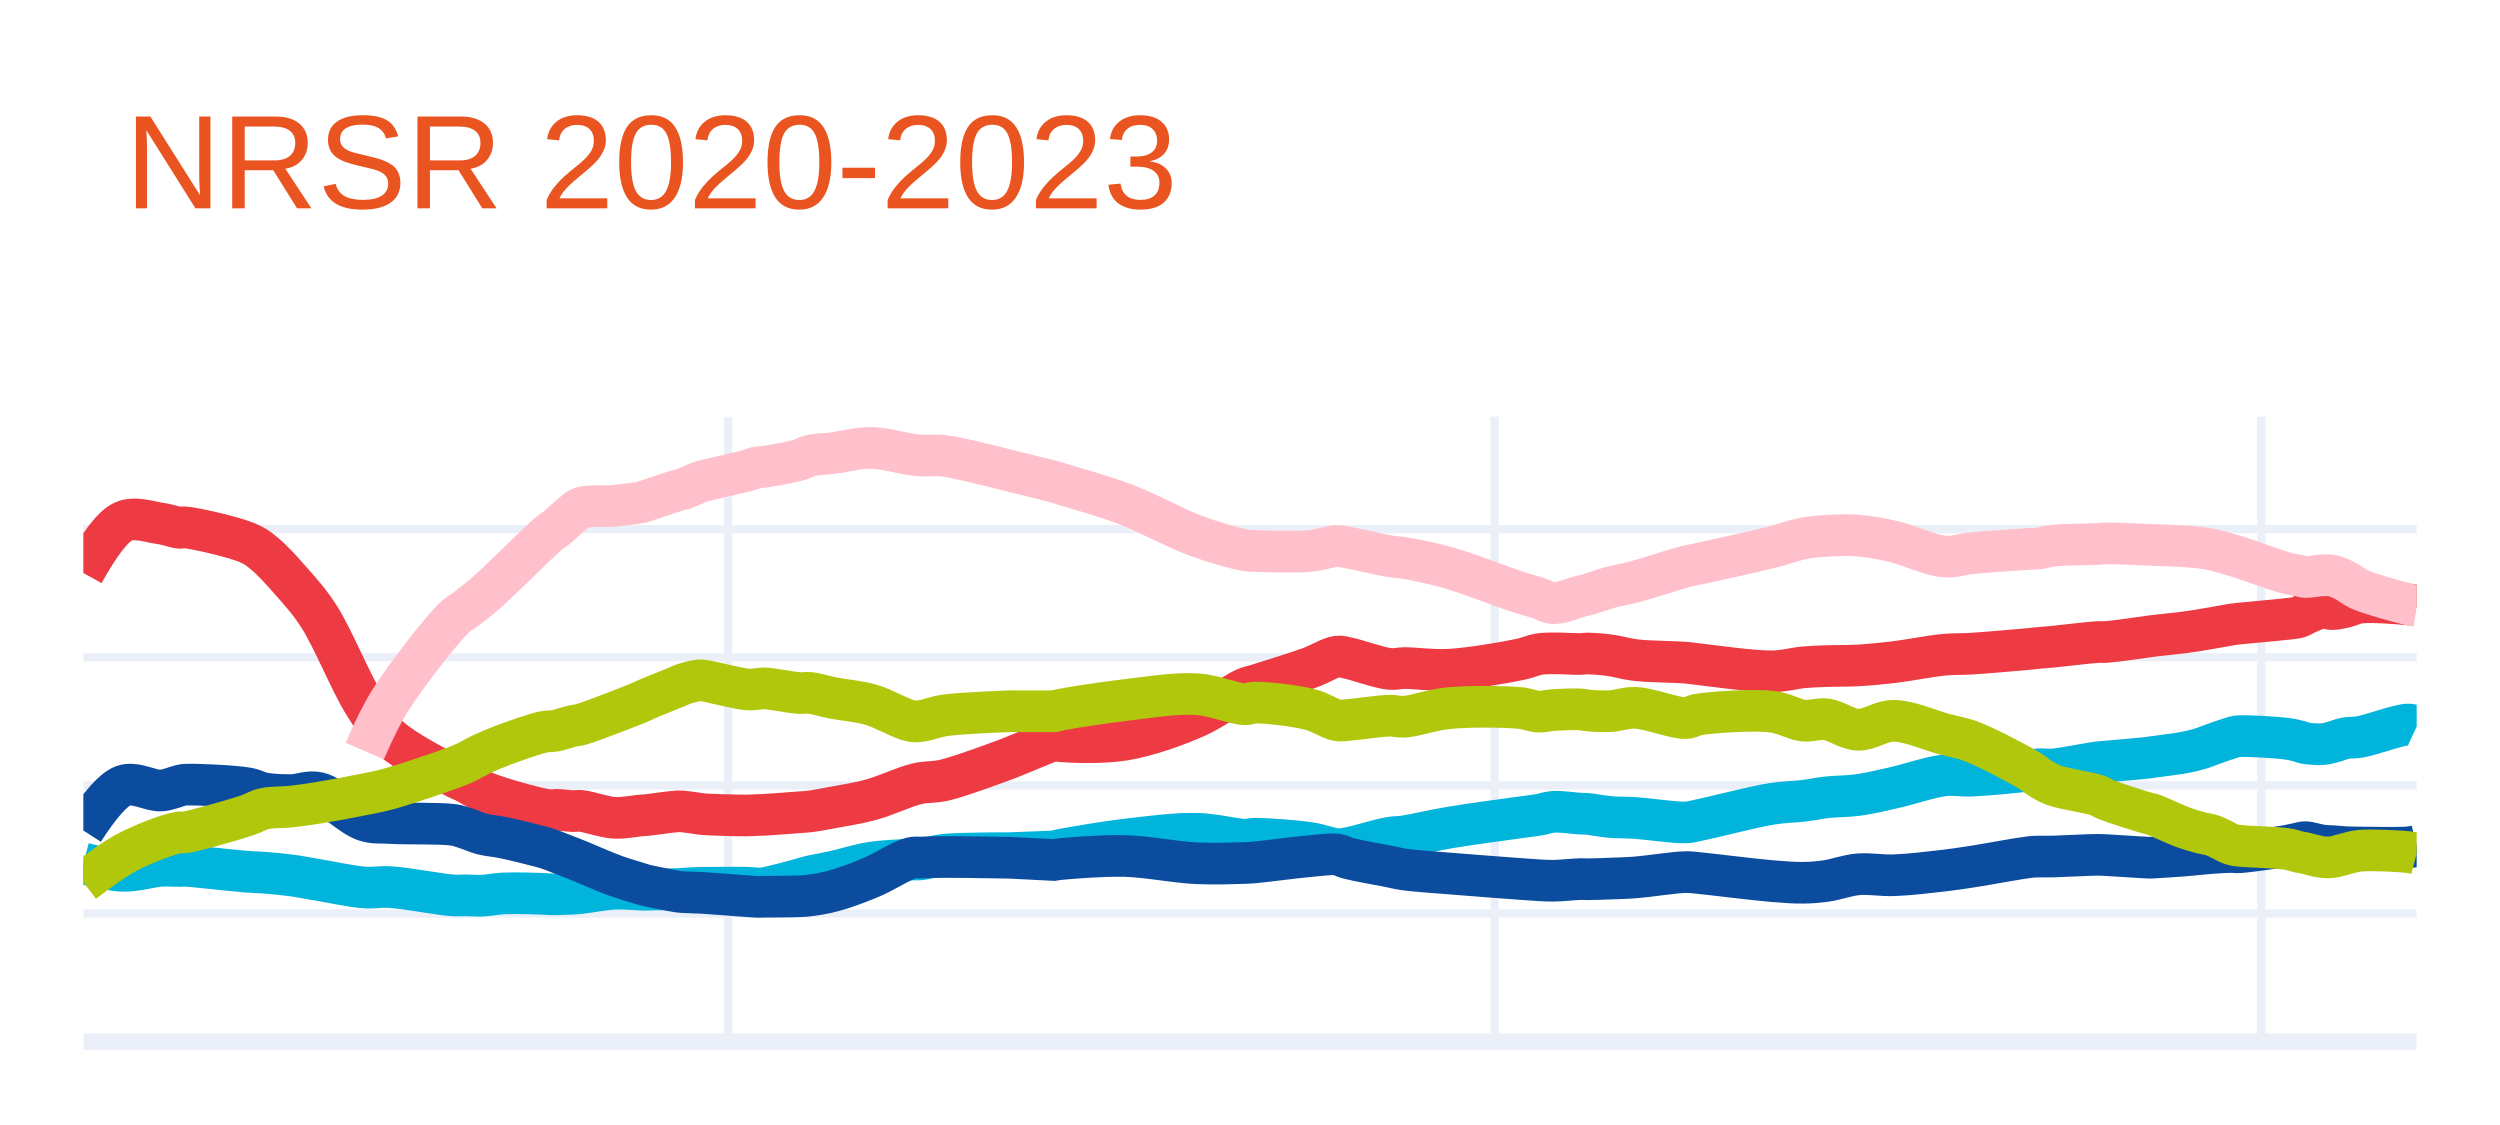
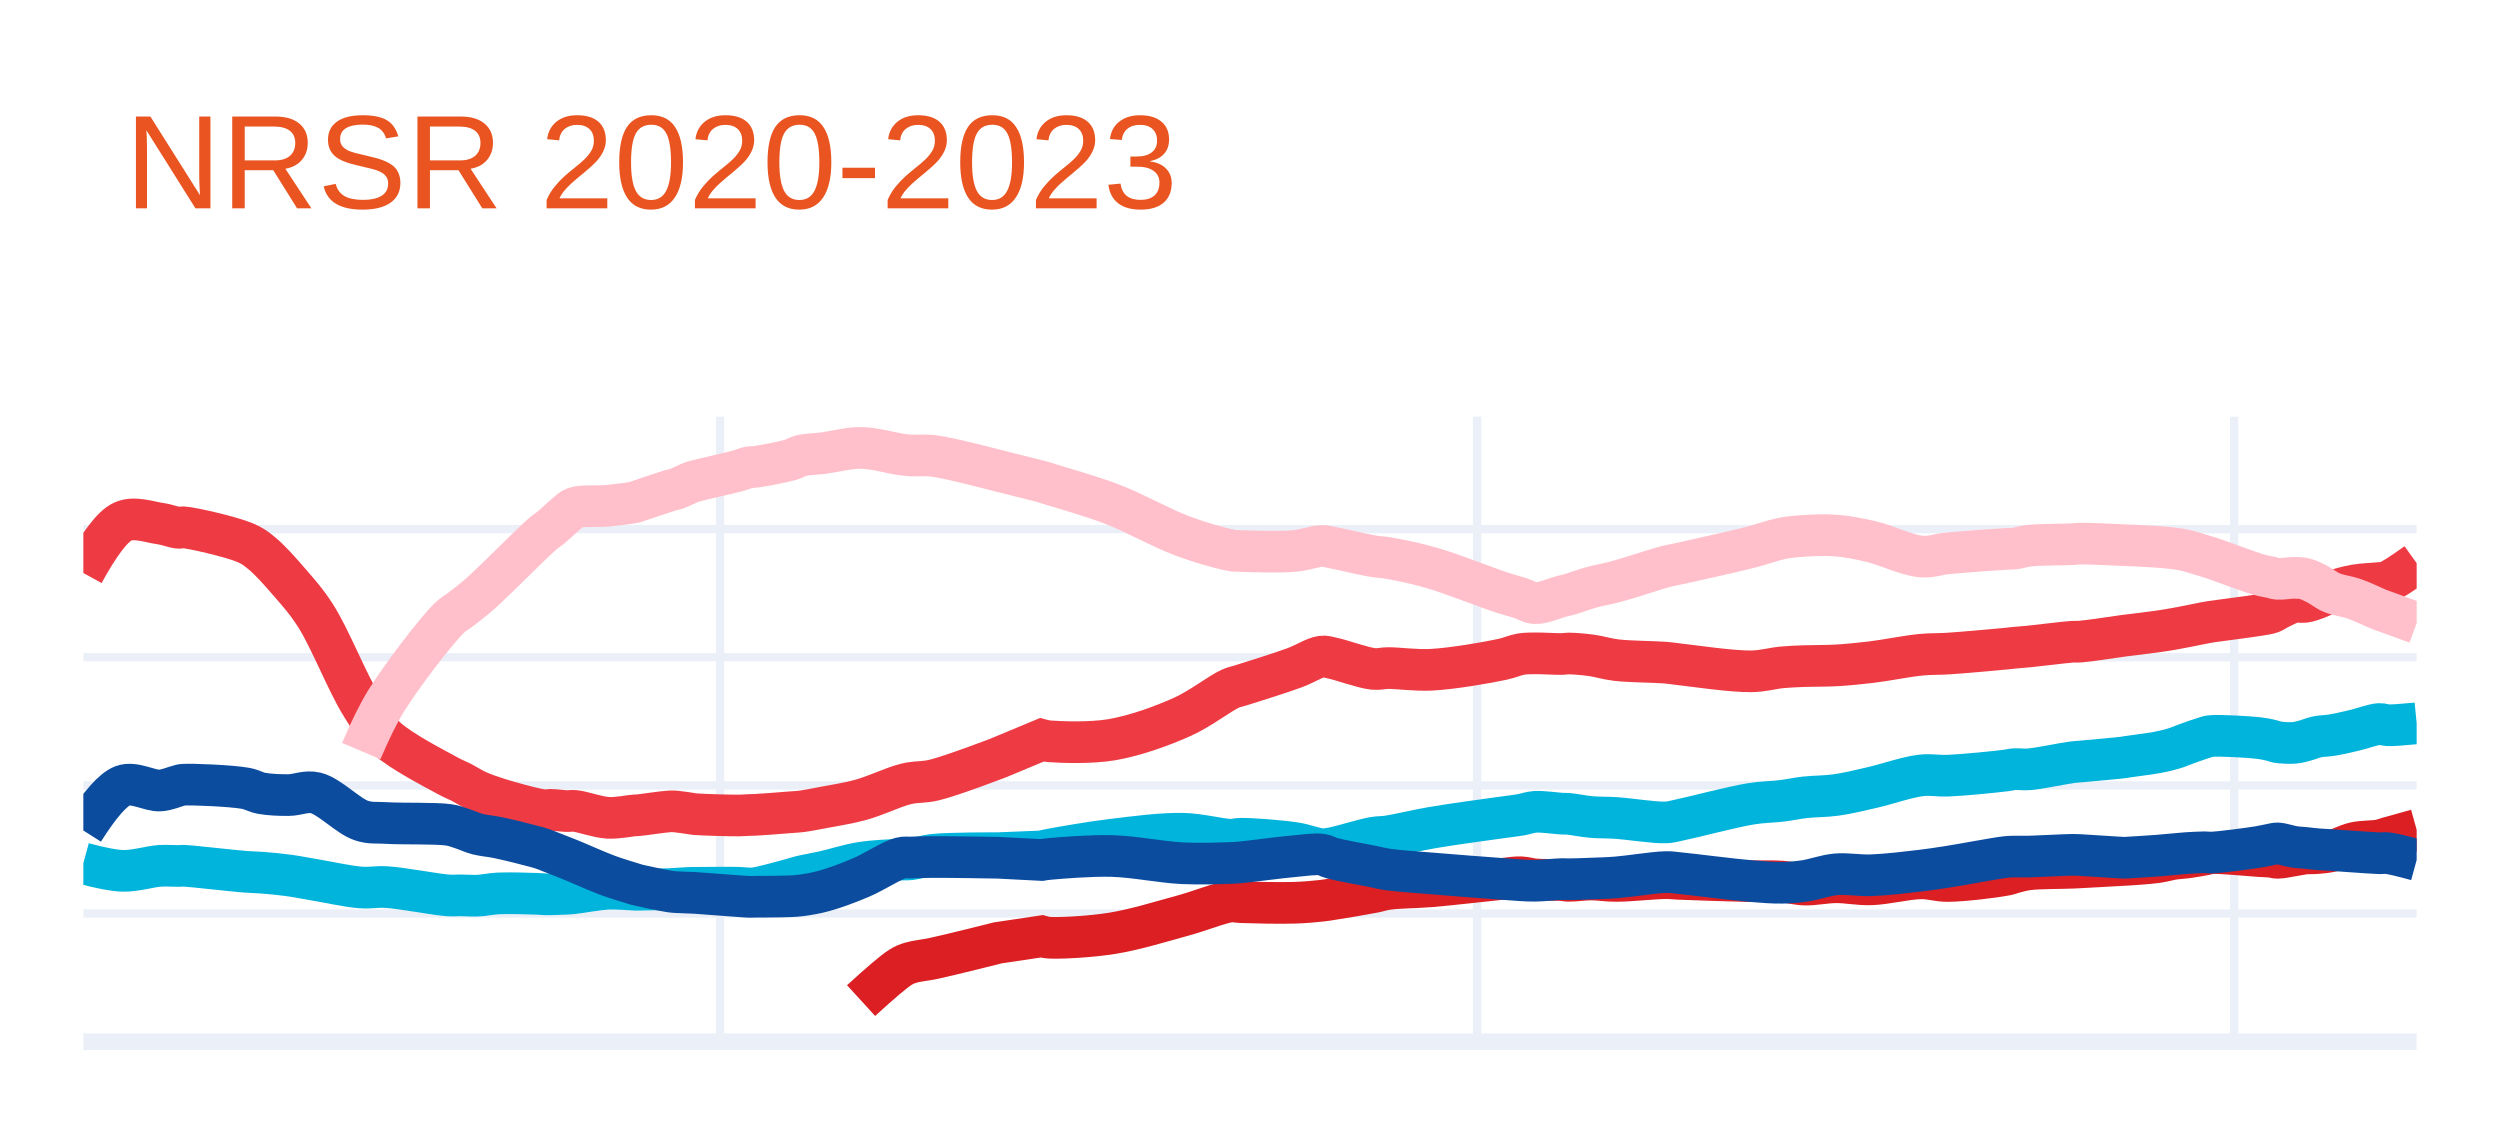
<svg xmlns="http://www.w3.org/2000/svg" class="main-svg" width="300" height="135" style="" viewBox="0 0 300 135">
  <rect x="0" y="0" width="300" height="135" style="fill: rgb(255, 255, 255); fill-opacity: 1;" />
-   <defs id="defs-02fd49">
+   <defs id="defs-43b5eb">
    <g class="clips">
-       <clipPath id="clip02fd49xyplot" class="plotclip">
+       <clipPath id="clip43b5ebxyplot" class="plotclip">
        <rect width="280" height="75" />
      </clipPath>
-       <clipPath class="axesclip" id="clip02fd49x">
+       <clipPath class="axesclip" id="clip43b5ebx">
        <rect x="10" y="0" width="280" height="135" />
      </clipPath>
-       <clipPath class="axesclip" id="clip02fd49y">
+       <clipPath class="axesclip" id="clip43b5eby">
        <rect x="0" y="50" width="300" height="75" />
      </clipPath>
-       <clipPath class="axesclip" id="clip02fd49xy">
+       <clipPath class="axesclip" id="clip43b5ebxy">
        <rect x="10" y="50" width="280" height="75" />
      </clipPath>
    </g>
    <g class="gradients" />
    <g class="patterns" />
  </defs>
  <g class="bglayer" />
  <g class="layer-below">
    <g class="imagelayer" />
    <g class="shapelayer" />
  </g>
  <g class="cartesianlayer">
    <g class="subplot xy">
      <g class="layer-subplot">
        <g class="shapelayer" />
        <g class="imagelayer" />
      </g>
      <g class="gridlayer">
        <g class="x">
-           <path class="xgrid crisp" transform="translate(87.37,0)" d="M0,50v75" style="stroke: rgb(235, 240, 248); stroke-opacity: 1; stroke-width: 1px;" />
-           <path class="xgrid crisp" transform="translate(179.36,0)" d="M0,50v75" style="stroke: rgb(235, 240, 248); stroke-opacity: 1; stroke-width: 1px;" />
-           <path class="xgrid crisp" transform="translate(271.35,0)" d="M0,50v75" style="stroke: rgb(235, 240, 248); stroke-opacity: 1; stroke-width: 1px;" />
+           <path class="xgrid crisp" transform="translate(86.41,0)" d="M0,50v75" style="stroke: rgb(235, 240, 248); stroke-opacity: 1; stroke-width: 1px;" />
+           <path class="xgrid crisp" transform="translate(177.25,0)" d="M0,50v75" style="stroke: rgb(235, 240, 248); stroke-opacity: 1; stroke-width: 1px;" />
+           <path class="xgrid crisp" transform="translate(268.1,0)" d="M0,50v75" style="stroke: rgb(235, 240, 248); stroke-opacity: 1; stroke-width: 1px;" />
        </g>
        <g class="y">
          <path class="ygrid crisp" transform="translate(0,109.62)" d="M10,0h280" style="stroke: rgb(235, 240, 248); stroke-opacity: 1; stroke-width: 1px;" />
          <path class="ygrid crisp" transform="translate(0,94.25)" d="M10,0h280" style="stroke: rgb(235, 240, 248); stroke-opacity: 1; stroke-width: 1px;" />
          <path class="ygrid crisp" transform="translate(0,78.87)" d="M10,0h280" style="stroke: rgb(235, 240, 248); stroke-opacity: 1; stroke-width: 1px;" />
          <path class="ygrid crisp" transform="translate(0,63.5)" d="M10,0h280" style="stroke: rgb(235, 240, 248); stroke-opacity: 1; stroke-width: 1px;" />
        </g>
      </g>
      <g class="zerolinelayer">
        <path class="yzl zl crisp" transform="translate(0,125)" d="M10,0h280" style="stroke: rgb(235, 240, 248); stroke-opacity: 1; stroke-width: 2px;" />
      </g>
      <path class="xlines-below" />
      <path class="ylines-below" />
      <g class="overlines-below" />
      <g class="xaxislayer-below" />
      <g class="yaxislayer-below" />
      <g class="overaxes-below" />
-       <g class="plot" transform="translate(10,50)" clip-path="url(#clip02fd49xyplot)">
+       <g class="plot" transform="translate(10,50)" clip-path="url(#clip43b5ebxyplot)">
        <g class="scatterlayer mlayer">
-           <g class="trace scatter trace522e8c" style="stroke-miterlimit: 2; opacity: 1;">
+           <g class="trace scatter trace95b618" style="stroke-miterlimit: 2; opacity: 1;">
            <g class="fills" />
            <g class="errorbars" />
            <g class="lines">
-               <path class="js-line" d="M0,18.76Q2.97,13.42 4.79,12.59C6.17,11.96 8.07,12.66 9.32,12.83C10.21,12.95 11.1,13.32 11.59,13.34C11.82,13.35 11.83,13.26 12.1,13.27C13.14,13.32 17.98,14.41 19.66,15.12C20.59,15.51 20.96,15.8 21.67,16.38C22.68,17.19 23.89,18.55 24.95,19.76C26.08,21.04 27.08,22.13 28.23,23.9C29.96,26.57 32.09,31.95 33.77,34.59C34.85,36.29 35.41,37.3 36.8,38.54C38.65,40.2 42.79,42.28 44.36,43.13C45.04,43.5 45.33,43.58 45.87,43.85C46.5,44.17 47.16,44.61 47.88,44.93C48.66,45.28 49.43,45.53 50.41,45.84C51.74,46.26 54.18,46.92 55.19,47.11C55.65,47.2 55.92,47.23 56.2,47.23C56.4,47.23 56.48,47.18 56.71,47.18C57.16,47.17 58.16,47.31 58.72,47.33C59.11,47.34 59.28,47.27 59.73,47.31C60.63,47.39 62.48,48.07 63.76,48.14C64.9,48.2 66.57,47.86 67.04,47.84C67.17,47.83 67.16,47.85 67.29,47.84C67.83,47.81 70.51,47.39 71.32,47.36C71.67,47.35 71.78,47.36 72.08,47.39C72.55,47.43 73.43,47.57 73.84,47.63C74.06,47.66 74.09,47.68 74.35,47.7C75.18,47.77 78.48,47.87 79.64,47.86C80.2,47.86 80.53,47.81 80.9,47.8C81.19,47.79 81.3,47.8 81.66,47.78C82.51,47.74 84.94,47.55 85.94,47.47C86.48,47.43 86.7,47.43 87.2,47.37C87.95,47.28 88.93,47.08 89.97,46.89C91.3,46.64 92.99,46.39 94.51,45.97C96.1,45.53 98.21,44.59 99.3,44.26C99.85,44.09 100.05,44.04 100.56,43.95C101.3,43.82 102.19,43.88 103.33,43.62C105.29,43.18 111.14,40.97 111.14,40.97C111.14,40.97 111.14,40.97 111.14,40.97C111.14,40.97 116.44,38.79 116.44,38.79C116.44,38.79 116.44,38.79 116.44,38.79C116.44,38.79 116.95,38.93 117.44,38.96C118.78,39.06 122.43,39.2 125,38.76C127.8,38.28 131.04,37.13 133.57,36.01C135.75,35.04 138.12,33.19 139.37,32.64C139.92,32.4 140.05,32.43 140.63,32.25C141.96,31.83 145.38,30.79 147.18,30.13C148.47,29.66 149.61,28.9 150.46,28.79C150.97,28.73 151.16,28.85 151.72,28.96C152.84,29.18 155.5,30.15 156.76,30.27C157.49,30.34 157.78,30.18 158.52,30.17C159.81,30.16 161.85,30.47 163.82,30.37C166.34,30.24 170.46,29.54 172.39,29.13C173.39,28.92 173.94,28.62 174.65,28.5C175.27,28.4 175.74,28.41 176.42,28.4C177.34,28.39 178.98,28.5 179.69,28.48C180.03,28.47 180.12,28.42 180.45,28.42C181.08,28.42 182.28,28.51 183.22,28.64C184.21,28.77 185.06,29.07 186.25,29.21C187.92,29.41 190.96,29.41 192.3,29.52C192.97,29.58 193.1,29.62 193.81,29.7C195.53,29.89 200.31,30.59 202.63,30.56C204.15,30.54 205.25,30.19 206.41,30.08C207.4,29.99 208.18,29.97 209.18,29.93C210.34,29.89 211.66,29.92 212.96,29.85C214.35,29.77 215.7,29.64 217.25,29.46C219.09,29.24 221.58,28.73 223.29,28.57C224.55,28.45 225.27,28.52 226.57,28.44C228.48,28.32 232.34,27.98 233.63,27.86C234.12,27.81 234.26,27.79 234.64,27.75C235.15,27.7 235.66,27.67 236.4,27.6C237.69,27.48 240.62,27.11 241.69,27.05C242.16,27.02 242.23,27.07 242.7,27.04C243.77,26.97 247.36,26.45 247.99,26.36C248.13,26.34 248.11,26.34 248.24,26.32C248.76,26.25 250.97,26.04 252.03,25.9C252.81,25.8 253.42,25.7 254.04,25.6C254.58,25.51 255,25.44 255.55,25.34C256.23,25.22 257.26,25.03 257.82,24.94C258.14,24.89 258.21,24.88 258.58,24.84C259.61,24.72 263.06,24.44 264.37,24.28C265.04,24.2 265.48,24.18 265.89,24.05C266.19,23.95 266.32,23.81 266.64,23.67C267.15,23.45 268.06,23 268.66,22.93C269.12,22.88 269.48,23.1 269.92,23.09C270.4,23.08 270.91,22.96 271.43,22.84C272,22.71 272.43,22.42 273.2,22.32C274.56,22.15 277.85,22.42 278.99,22.53Q279.47,22.58 280,22.69" style="vector-effect: non-scaling-stroke; fill: none; stroke: rgb(238, 58, 67); stroke-opacity: 1; stroke-width: 5px; opacity: 1;" />
+               <path class="js-line" d="M0,18.76Q2.93,13.42 4.73,12.59C6.1,11.96 7.98,12.66 9.21,12.83C10.09,12.95 10.97,13.32 11.45,13.34C11.68,13.35 11.69,13.26 11.95,13.27C12.97,13.32 17.75,14.41 19.41,15.12C20.33,15.51 20.69,15.8 21.4,16.38C22.4,17.19 23.59,18.55 24.64,19.76C25.75,21.04 26.75,22.13 27.88,23.9C29.59,26.57 31.69,31.95 33.35,34.59C34.41,36.29 34.97,37.29 36.34,38.54C38.16,40.2 42.25,42.28 43.8,43.13C44.48,43.5 44.77,43.58 45.3,43.85C45.92,44.17 46.58,44.61 47.29,44.93C48.06,45.28 48.81,45.53 49.78,45.84C51.1,46.26 53.52,46.92 54.51,47.11C54.96,47.2 55.23,47.23 55.5,47.23C55.69,47.23 55.78,47.18 56,47.18C56.44,47.17 57.44,47.31 57.99,47.33C58.38,47.34 58.55,47.27 58.99,47.31C59.88,47.39 61.71,48.07 62.97,48.14C64.1,48.2 65.73,47.86 66.2,47.84C66.33,47.83 66.32,47.85 66.45,47.84C66.98,47.81 69.64,47.39 70.44,47.36C70.78,47.35 70.88,47.36 71.18,47.39C71.64,47.43 72.52,47.57 72.92,47.63C73.14,47.66 73.16,47.68 73.42,47.7C74.24,47.77 77.51,47.87 78.65,47.86C79.21,47.86 79.53,47.81 79.89,47.8C80.17,47.79 80.29,47.8 80.64,47.78C81.48,47.74 83.88,47.55 84.87,47.47C85.41,47.43 85.62,47.43 86.12,47.37C86.86,47.28 87.83,47.08 88.85,46.89C90.16,46.64 91.83,46.39 93.33,45.97C94.9,45.53 96.98,44.59 98.06,44.26C98.6,44.09 98.81,44.04 99.31,43.95C100.04,43.82 100.92,43.88 102.04,43.62C103.98,43.18 109.76,40.97 109.76,40.97C109.76,40.97 109.76,40.97 109.76,40.97C109.76,40.97 114.99,38.79 114.99,38.79C114.99,38.79 114.99,38.79 114.99,38.79C114.99,38.79 115.49,38.93 115.98,38.96C117.31,39.06 120.91,39.2 123.45,38.76C126.22,38.28 129.42,37.13 131.91,36.01C134.06,35.04 136.41,33.19 137.64,32.64C138.19,32.4 138.31,32.43 138.88,32.25C140.19,31.83 143.57,30.79 145.35,30.13C146.63,29.66 147.75,28.9 148.59,28.79C149.09,28.73 149.28,28.85 149.83,28.96C150.94,29.18 153.57,30.15 154.81,30.27C155.53,30.34 155.81,30.18 156.55,30.17C157.83,30.16 159.83,30.47 161.78,30.37C164.27,30.24 168.33,29.54 170.24,29.13C171.24,28.92 171.77,28.62 172.48,28.5C173.09,28.4 173.55,28.41 174.22,28.4C175.13,28.39 176.76,28.5 177.46,28.48C177.79,28.47 177.88,28.42 178.2,28.42C178.82,28.42 180.01,28.51 180.94,28.64C181.92,28.77 182.76,29.07 183.93,29.21C185.57,29.41 188.57,29.41 189.9,29.52C190.57,29.58 190.69,29.62 191.4,29.7C193.1,29.89 197.81,30.59 200.11,30.56C201.61,30.54 202.69,30.19 203.84,30.08C204.82,29.99 205.6,29.97 206.58,29.93C207.73,29.89 209.03,29.92 210.31,29.85C211.68,29.77 213.01,29.64 214.54,29.46C216.36,29.24 218.83,28.73 220.52,28.57C221.76,28.45 222.47,28.51 223.75,28.43C225.63,28.31 229.44,27.96 230.72,27.84C231.2,27.79 231.34,27.77 231.72,27.73C232.22,27.68 232.73,27.65 233.46,27.58C234.73,27.46 237.62,27.08 238.68,27.01C239.14,26.98 239.22,27.03 239.68,26.99C240.74,26.91 244.28,26.36 244.91,26.28C245.05,26.26 245.03,26.27 245.16,26.25C245.67,26.19 247.84,25.93 248.89,25.78C249.66,25.67 250.27,25.57 250.88,25.46C251.41,25.37 251.82,25.29 252.37,25.18C253.04,25.05 254.06,24.83 254.61,24.73C254.93,24.67 254.99,24.66 255.36,24.6C256.37,24.44 259.79,24.03 261.08,23.81C261.74,23.7 262.18,23.65 262.58,23.5C262.88,23.39 263.01,23.24 263.32,23.09C263.82,22.84 264.72,22.35 265.32,22.23C265.77,22.14 266.13,22.29 266.56,22.23C267.04,22.16 267.54,21.98 268.05,21.79C268.62,21.58 269.14,21.23 269.8,20.99C270.6,20.7 271.59,20.42 272.53,20.25C273.5,20.07 274.79,20.05 275.52,19.96C275.94,19.91 276.11,19.96 276.52,19.8Q277.35,19.48 280,17.58" style="vector-effect: non-scaling-stroke; fill: none; stroke: rgb(238, 58, 67); stroke-opacity: 1; stroke-width: 5px; opacity: 1;" />
            </g>
            <g class="points" />
            <g class="text" />
          </g>
-           <g class="trace scatter trace659f2c" style="stroke-miterlimit: 2; opacity: 1;">
+           <g class="trace scatter tracef258cf" style="stroke-miterlimit: 2; opacity: 1;">
            <g class="fills" />
            <g class="errorbars" />
            <g class="lines">
-               <path class="js-line" d="M33.77,40.13Q35.43,36.28 36.8,34.1C38.66,31.14 42.73,25.9 44.36,24.27C45,23.63 45.33,23.54 45.87,23.12C46.49,22.64 47.18,22.13 47.88,21.54C48.69,20.85 49.44,20.12 50.41,19.21C51.76,17.94 54.18,15.53 55.19,14.61C55.64,14.2 55.92,13.97 56.2,13.75C56.39,13.6 56.49,13.57 56.71,13.4C57.17,13.05 58.15,12.08 58.72,11.64C59.1,11.34 59.25,11.1 59.73,10.93C60.6,10.63 62.49,10.81 63.76,10.69C64.91,10.58 66.57,10.37 67.04,10.26C67.17,10.23 67.16,10.22 67.29,10.17C67.83,9.99 70.5,9.08 71.32,8.84C71.67,8.74 71.78,8.75 72.08,8.65C72.55,8.49 73.43,8.04 73.84,7.89C74.06,7.81 74.09,7.8 74.35,7.73C75.18,7.5 78.49,6.79 79.64,6.47C80.21,6.31 80.53,6.14 80.9,6.07C81.18,6.02 81.31,6.07 81.66,6.02C82.51,5.91 84.95,5.47 85.94,5.18C86.49,5.02 86.69,4.81 87.2,4.68C87.93,4.5 88.93,4.5 89.97,4.37C91.3,4.21 92.98,3.73 94.51,3.75C96.09,3.77 98.22,4.37 99.3,4.52C99.85,4.6 100.06,4.63 100.56,4.66C101.3,4.71 102.18,4.57 103.33,4.71C105.28,4.95 111.14,6.48 111.14,6.48C111.14,6.48 111.14,6.48 111.14,6.48C111.14,6.48 116.44,7.79 116.44,7.79C116.44,7.79 116.44,7.79 116.44,7.79C116.44,7.79 116.95,7.95 117.44,8.1C118.78,8.52 122.43,9.52 125,10.5C127.8,11.56 130.96,13.36 133.57,14.32C135.66,15.09 138.13,15.79 139.37,16.02C139.94,16.12 140.05,16.1 140.63,16.12C141.96,16.17 145.38,16.28 147.18,16.12C148.47,16 149.62,15.54 150.46,15.52C150.98,15.51 151.16,15.6 151.72,15.7C152.84,15.9 155.51,16.55 156.76,16.75C157.49,16.87 157.78,16.83 158.52,16.96C159.82,17.18 161.86,17.58 163.82,18.14C166.35,18.86 170.45,20.49 172.39,21.11C173.38,21.43 173.94,21.56 174.65,21.78C175.28,21.98 175.74,22.35 176.42,22.38C177.34,22.41 178.98,21.71 179.69,21.54C180.03,21.46 180.12,21.46 180.45,21.37C181.09,21.2 182.27,20.75 183.22,20.49C184.2,20.22 185.07,20.1 186.25,19.79C187.93,19.35 190.95,18.32 192.3,17.98C192.97,17.81 193.1,17.82 193.81,17.66C195.53,17.28 200.31,16.25 202.63,15.66C204.16,15.27 205.24,14.84 206.41,14.61C207.4,14.42 208.18,14.36 209.18,14.3C210.34,14.23 211.66,14.17 212.96,14.27C214.35,14.38 215.71,14.63 217.25,14.99C219.1,15.42 221.57,16.63 223.29,16.78C224.54,16.89 225.27,16.52 226.57,16.39C228.48,16.21 232.34,15.93 233.63,15.86C234.12,15.83 234.26,15.86 234.64,15.82C235.15,15.76 235.65,15.57 236.4,15.48C237.69,15.33 240.62,15.34 241.69,15.28C242.16,15.25 242.23,15.21 242.7,15.2C243.77,15.18 247.36,15.36 247.99,15.38C248.13,15.39 248.11,15.38 248.24,15.39C248.76,15.41 250.97,15.48 252.03,15.55C252.81,15.6 253.42,15.65 254.04,15.73C254.58,15.8 255,15.85 255.55,15.97C256.23,16.12 257.27,16.46 257.82,16.61C258.14,16.7 258.21,16.71 258.58,16.82C259.61,17.14 263.05,18.42 264.37,18.77C265.03,18.95 265.47,18.99 265.89,19.08C266.18,19.14 266.33,19.22 266.64,19.24C267.15,19.27 268.07,19.06 268.66,19.04C269.13,19.03 269.49,19 269.92,19.09C270.41,19.19 270.92,19.44 271.43,19.69C272.01,19.98 272.41,20.4 273.2,20.75C274.55,21.35 277.85,22.22 278.99,22.51Q279.46,22.63 280,22.71" style="vector-effect: non-scaling-stroke; fill: none; stroke: rgb(255, 192, 203); stroke-opacity: 1; stroke-width: 5px; opacity: 1;" />
+               <path class="js-line" d="M33.35,40.13Q34.99,36.28 36.34,34.1C38.17,31.14 42.18,25.9 43.8,24.27C44.43,23.63 44.77,23.54 45.3,23.12C45.92,22.64 46.6,22.13 47.29,21.54C48.09,20.85 48.82,20.12 49.78,19.21C51.11,17.94 53.51,15.53 54.51,14.61C54.95,14.2 55.22,13.97 55.5,13.75C55.69,13.6 55.78,13.57 56,13.4C56.45,13.05 57.43,12.08 57.99,11.64C58.37,11.34 58.51,11.1 58.99,10.93C59.85,10.63 61.71,10.81 62.97,10.69C64.1,10.58 65.73,10.37 66.2,10.26C66.33,10.23 66.32,10.22 66.45,10.17C66.98,9.99 69.64,9.08 70.44,8.84C70.78,8.74 70.89,8.75 71.18,8.65C71.64,8.49 72.51,8.04 72.92,7.89C73.13,7.81 73.16,7.8 73.42,7.73C74.24,7.5 77.51,6.79 78.65,6.47C79.21,6.31 79.52,6.14 79.89,6.07C80.17,6.02 80.29,6.07 80.64,6.02C81.48,5.91 83.89,5.47 84.87,5.18C85.42,5.02 85.61,4.81 86.12,4.68C86.84,4.5 87.83,4.5 88.85,4.37C90.16,4.2 91.82,3.73 93.33,3.75C94.89,3.77 96.99,4.37 98.06,4.52C98.61,4.6 98.81,4.63 99.31,4.66C100.04,4.71 100.91,4.57 102.04,4.71C103.97,4.95 109.76,6.48 109.76,6.48C109.76,6.48 109.76,6.48 109.76,6.48C109.76,6.48 114.99,7.79 114.99,7.79C114.99,7.79 114.99,7.79 114.99,7.79C114.99,7.79 115.5,7.95 115.98,8.1C117.31,8.52 120.91,9.52 123.45,10.5C126.21,11.56 129.33,13.36 131.91,14.32C133.98,15.09 136.42,15.79 137.64,16.02C138.2,16.12 138.3,16.1 138.88,16.12C140.19,16.17 143.57,16.28 145.35,16.12C146.62,16 147.76,15.54 148.59,15.52C149.1,15.51 149.28,15.6 149.83,15.7C150.94,15.9 153.57,16.55 154.81,16.75C155.54,16.87 155.82,16.83 156.55,16.96C157.83,17.18 159.85,17.58 161.78,18.14C164.28,18.86 168.32,20.49 170.24,21.11C171.22,21.43 171.78,21.56 172.48,21.78C173.1,21.98 173.55,22.35 174.22,22.38C175.13,22.42 176.76,21.71 177.46,21.54C177.79,21.46 177.88,21.46 178.2,21.37C178.83,21.2 180,20.75 180.94,20.49C181.91,20.22 182.77,20.1 183.93,19.79C185.59,19.35 188.57,18.32 189.9,17.98C190.56,17.81 190.69,17.82 191.4,17.66C193.1,17.28 197.82,16.25 200.11,15.66C201.62,15.27 202.68,14.84 203.84,14.61C204.82,14.42 205.59,14.36 206.58,14.3C207.73,14.23 209.03,14.17 210.31,14.27C211.68,14.38 213.02,14.63 214.54,14.99C216.37,15.42 218.82,16.63 220.52,16.78C221.75,16.89 222.47,16.52 223.75,16.4C225.63,16.22 229.44,15.94 230.72,15.87C231.2,15.84 231.34,15.87 231.72,15.83C232.22,15.77 232.72,15.58 233.46,15.49C234.73,15.34 237.62,15.36 238.68,15.3C239.14,15.28 239.22,15.24 239.68,15.23C240.74,15.21 244.28,15.4 244.91,15.42C245.05,15.43 245.03,15.42 245.16,15.43C245.67,15.45 247.84,15.54 248.89,15.62C249.66,15.68 250.27,15.73 250.88,15.81C251.41,15.88 251.83,15.94 252.37,16.07C253.04,16.23 254.06,16.57 254.61,16.73C254.93,16.83 254.99,16.84 255.36,16.96C256.38,17.29 259.78,18.59 261.08,18.96C261.73,19.15 262.17,19.2 262.58,19.29C262.87,19.36 263.01,19.43 263.32,19.46C263.82,19.5 264.73,19.33 265.32,19.34C265.78,19.35 266.14,19.34 266.56,19.45C267.04,19.57 267.54,19.82 268.05,20.08C268.62,20.37 269.13,20.83 269.8,21.11C270.59,21.45 271.61,21.55 272.53,21.87C273.52,22.21 274.79,22.85 275.52,23.14C275.94,23.3 276.09,23.34 276.52,23.5Q277.33,23.79 280,24.77" style="vector-effect: non-scaling-stroke; fill: none; stroke: rgb(255, 192, 203); stroke-opacity: 1; stroke-width: 5px; opacity: 1;" />
            </g>
            <g class="points" />
            <g class="text" />
          </g>
-           <g class="trace scatter trace24057d" style="stroke-miterlimit: 2; opacity: 1;">
+           <g class="trace scatter trace530d0e" style="stroke-miterlimit: 2; opacity: 1;">
            <g class="fills" />
            <g class="errorbars" />
            <g class="lines">
-               <path class="js-line" d="M0,53.6Q3.21,54.46 4.79,54.5C6.32,54.54 8.07,53.98 9.32,53.9C10.2,53.85 11.1,53.93 11.59,53.92C11.82,53.91 11.83,53.89 12.1,53.89C13.14,53.91 17.94,54.48 19.66,54.61C20.54,54.68 20.92,54.66 21.67,54.72C22.63,54.79 23.86,54.9 24.95,55.05C26.05,55.2 26.99,55.4 28.23,55.6C29.84,55.87 32.2,56.39 33.77,56.5C34.93,56.58 35.57,56.38 36.8,56.45C38.76,56.56 42.8,57.35 44.36,57.45C45.05,57.49 45.33,57.44 45.87,57.44C46.49,57.44 47.17,57.51 47.88,57.48C48.68,57.45 49.43,57.26 50.41,57.21C51.75,57.15 54.19,57.22 55.19,57.26C55.65,57.28 55.92,57.31 56.2,57.32C56.4,57.33 56.48,57.32 56.71,57.32C57.16,57.31 58.16,57.28 58.72,57.25C59.11,57.23 59.28,57.21 59.73,57.16C60.63,57.06 62.48,56.71 63.76,56.65C64.91,56.6 66.57,56.76 67.04,56.77C67.17,56.77 67.16,56.77 67.29,56.77C67.83,56.76 70.51,56.72 71.32,56.69C71.67,56.67 71.77,56.66 72.08,56.64C72.55,56.61 73.43,56.55 73.84,56.54C74.06,56.53 74.09,56.54 74.35,56.54C75.19,56.54 78.48,56.49 79.64,56.53C80.2,56.55 80.53,56.61 80.9,56.61C81.19,56.61 81.31,56.63 81.66,56.58C82.51,56.46 84.94,55.8 85.94,55.53C86.49,55.38 86.7,55.29 87.2,55.17C87.94,54.99 88.94,54.84 89.97,54.61C91.3,54.32 92.97,53.77 94.51,53.53C96.08,53.28 98.22,53.21 99.3,53.15C99.85,53.12 100.06,53.17 100.56,53.11C101.31,53.03 102.17,52.7 103.33,52.57C105.27,52.36 111.14,52.38 111.14,52.38C111.14,52.38 111.14,52.38 111.14,52.38C111.14,52.38 116.44,52.17 116.44,52.17C116.44,52.17 116.44,52.17 116.44,52.17C116.44,52.17 116.95,52.04 117.44,51.95C118.78,51.7 122.4,51.07 125,50.76C127.76,50.43 130.99,50 133.57,50.05C135.69,50.09 138.14,50.75 139.37,50.77C139.94,50.78 140.05,50.66 140.63,50.65C141.96,50.64 145.38,50.89 147.18,51.16C148.47,51.35 149.62,51.85 150.46,51.9C150.98,51.93 151.16,51.87 151.72,51.78C152.84,51.59 155.51,50.74 156.76,50.53C157.49,50.4 157.78,50.47 158.52,50.36C159.82,50.17 161.84,49.67 163.82,49.33C166.33,48.9 170.45,48.36 172.39,48.09C173.39,47.95 173.94,47.9 174.65,47.78C175.28,47.67 175.74,47.47 176.42,47.42C177.34,47.36 178.98,47.61 179.69,47.64C180.03,47.66 180.12,47.63 180.45,47.66C181.09,47.71 182.27,47.96 183.22,48.04C184.21,48.13 185.07,48.08 186.25,48.16C187.92,48.27 190.96,48.75 192.3,48.69C192.97,48.66 193.1,48.57 193.81,48.43C195.53,48.09 200.29,46.83 202.63,46.46C204.14,46.22 205.25,46.24 206.41,46.1C207.41,45.98 208.18,45.79 209.18,45.68C210.34,45.55 211.67,45.58 212.96,45.4C214.35,45.21 215.7,44.88 217.25,44.53C219.1,44.12 221.57,43.25 223.29,43.05C224.54,42.91 225.27,43.13 226.57,43.08C228.48,43.01 232.34,42.61 233.63,42.46C234.12,42.4 234.26,42.34 234.64,42.31C235.14,42.28 235.66,42.38 236.4,42.33C237.69,42.23 240.62,41.61 241.69,41.48C242.16,41.42 242.23,41.43 242.7,41.39C243.77,41.29 247.36,40.99 247.99,40.9C248.13,40.88 248.11,40.87 248.24,40.85C248.76,40.76 250.97,40.52 252.03,40.32C252.81,40.17 253.42,40.03 254.04,39.84C254.58,39.68 254.99,39.49 255.55,39.29C256.23,39.05 257.26,38.68 257.82,38.52C258.14,38.43 258.2,38.38 258.58,38.35C259.6,38.26 263.07,38.48 264.37,38.64C265.04,38.73 265.47,38.84 265.89,38.95C266.19,39.03 266.33,39.12 266.64,39.18C267.15,39.27 268.07,39.34 268.66,39.3C269.13,39.27 269.48,39.16 269.92,39.05C270.4,38.93 270.9,38.69 271.43,38.59C271.99,38.48 272.45,38.56 273.2,38.43C274.58,38.19 277.85,36.95 278.99,36.94Q279.46,36.94 280,37.19" style="vector-effect: non-scaling-stroke; fill: none; stroke: rgb(0, 180, 219); stroke-opacity: 1; stroke-width: 5px; opacity: 1;" />
+               <path class="js-line" d="M0,53.6Q3.17,54.46 4.73,54.5C6.24,54.54 7.97,53.98 9.21,53.9C10.08,53.85 10.97,53.93 11.45,53.92C11.68,53.91 11.69,53.89 11.95,53.89C12.97,53.91 17.72,54.48 19.41,54.61C20.28,54.68 20.66,54.66 21.4,54.72C22.35,54.79 23.56,54.9 24.64,55.05C25.72,55.2 26.66,55.4 27.88,55.6C29.47,55.87 31.8,56.39 33.35,56.5C34.49,56.58 35.12,56.38 36.34,56.45C38.27,56.56 42.26,57.35 43.8,57.45C44.49,57.49 44.76,57.44 45.3,57.44C45.92,57.44 46.59,57.51 47.29,57.48C48.07,57.45 48.82,57.26 49.78,57.21C51.1,57.15 53.52,57.22 54.51,57.26C54.96,57.28 55.23,57.31 55.5,57.32C55.69,57.33 55.78,57.32 56,57.32C56.44,57.31 57.44,57.28 57.99,57.25C58.38,57.23 58.55,57.21 58.99,57.16C59.88,57.06 61.71,56.71 62.97,56.65C64.1,56.6 65.73,56.76 66.2,56.77C66.33,56.77 66.32,56.77 66.45,56.77C66.98,56.76 69.64,56.73 70.44,56.69C70.79,56.67 70.88,56.66 71.18,56.64C71.64,56.61 72.52,56.55 72.92,56.54C73.14,56.53 73.17,56.54 73.42,56.54C74.24,56.54 77.51,56.49 78.65,56.53C79.21,56.55 79.53,56.61 79.89,56.61C80.17,56.61 80.29,56.63 80.64,56.58C81.48,56.46 83.88,55.8 84.87,55.53C85.41,55.38 85.62,55.29 86.12,55.17C86.85,54.99 87.83,54.84 88.85,54.61C90.16,54.32 91.81,53.77 93.33,53.53C94.88,53.28 96.99,53.21 98.06,53.15C98.61,53.12 98.82,53.17 99.31,53.11C100.05,53.03 100.89,52.7 102.04,52.57C103.95,52.36 109.76,52.38 109.76,52.38C109.76,52.38 109.76,52.38 109.76,52.38C109.76,52.38 114.99,52.17 114.99,52.17C114.99,52.17 114.99,52.17 114.99,52.17C114.99,52.17 115.49,52.04 115.98,51.95C117.31,51.7 120.88,51.07 123.45,50.76C126.18,50.43 129.37,50 131.91,50.05C134.01,50.09 136.43,50.75 137.64,50.77C138.2,50.78 138.3,50.66 138.88,50.65C140.19,50.64 143.57,50.89 145.35,51.16C146.62,51.35 147.76,51.85 148.59,51.9C149.1,51.93 149.28,51.87 149.83,51.78C150.94,51.59 153.57,50.74 154.81,50.53C155.53,50.4 155.82,50.47 156.55,50.36C157.83,50.17 159.82,49.67 161.78,49.33C164.26,48.9 168.32,48.36 170.24,48.09C171.23,47.95 171.78,47.9 172.48,47.78C173.1,47.67 173.55,47.47 174.22,47.42C175.13,47.36 176.76,47.61 177.46,47.64C177.79,47.66 177.88,47.63 178.2,47.66C178.83,47.71 180,47.96 180.94,48.04C181.91,48.13 182.76,48.08 183.93,48.16C185.58,48.27 188.57,48.75 189.9,48.69C190.57,48.66 190.7,48.57 191.4,48.43C193.11,48.09 197.8,46.83 200.11,46.46C201.6,46.22 202.69,46.24 203.84,46.1C204.83,45.98 205.59,45.79 206.58,45.68C207.73,45.55 209.03,45.58 210.31,45.4C211.68,45.21 213.01,44.88 214.54,44.53C216.36,44.12 218.82,43.25 220.52,43.05C221.75,42.91 222.47,43.13 223.75,43.08C225.63,43.01 229.44,42.62 230.72,42.46C231.21,42.4 231.34,42.33 231.72,42.3C232.22,42.26 232.73,42.38 233.46,42.32C234.74,42.22 237.62,41.6 238.68,41.47C239.14,41.41 239.22,41.42 239.68,41.38C240.74,41.28 244.29,40.97 244.91,40.88C245.05,40.86 245.03,40.85 245.16,40.83C245.67,40.74 247.84,40.49 248.89,40.29C249.66,40.14 250.27,40 250.88,39.81C251.42,39.65 251.82,39.46 252.37,39.26C253.04,39.02 254.06,38.65 254.61,38.49C254.92,38.4 254.99,38.35 255.36,38.32C256.37,38.23 259.79,38.42 261.08,38.57C261.74,38.65 262.17,38.75 262.58,38.85C262.87,38.92 263.01,39.01 263.32,39.06C263.82,39.14 264.74,39.19 265.32,39.14C265.79,39.1 266.13,38.99 266.56,38.88C267.04,38.76 267.53,38.53 268.05,38.42C268.6,38.3 269.15,38.33 269.8,38.22C270.61,38.09 271.6,37.86 272.53,37.64C273.51,37.41 274.79,36.92 275.52,36.88C275.94,36.86 276.08,37.01 276.52,37.03Q277.33,37.06 280,36.8" style="vector-effect: non-scaling-stroke; fill: none; stroke: rgb(0, 180, 219); stroke-opacity: 1; stroke-width: 5px; opacity: 1;" />
            </g>
            <g class="points" />
            <g class="text" />
          </g>
-           <g class="trace scatter tracee1ce90" style="stroke-miterlimit: 2; opacity: 1;">
+           <g class="trace scatter trace225345" style="stroke-miterlimit: 2; opacity: 1;">
            <g class="fills" />
            <g class="errorbars" />
            <g class="lines">
-               <path class="js-line" d="M0,49.66Q3.03,44.95 4.79,44.29C6.19,43.76 8.07,44.94 9.32,44.86C10.21,44.8 11.1,44.39 11.59,44.28C11.82,44.23 11.83,44.19 12.1,44.17C13.14,44.09 17.96,44.29 19.66,44.59C20.56,44.75 20.91,45.06 21.67,45.2C22.62,45.37 23.86,45.42 24.95,45.41C26.04,45.4 27.04,44.87 28.23,45.15C29.89,45.54 32.15,47.92 33.77,48.46C34.89,48.83 35.56,48.68 36.8,48.76C38.75,48.88 42.81,48.76 44.36,48.98C45.06,49.08 45.33,49.21 45.87,49.38C46.5,49.57 47.16,49.9 47.88,50.09C48.67,50.29 49.44,50.32 50.41,50.52C51.76,50.8 54.19,51.4 55.19,51.68C55.65,51.81 55.92,51.91 56.2,52.01C56.4,52.08 56.48,52.12 56.71,52.21C57.16,52.39 58.16,52.77 58.72,52.99C59.11,53.15 59.28,53.22 59.73,53.4C60.63,53.77 62.48,54.59 63.76,55.06C64.9,55.47 66.57,55.95 67.04,56.1C67.17,56.14 67.16,56.14 67.29,56.18C67.82,56.32 70.5,56.87 71.32,56.99C71.67,57.04 71.77,57.04 72.08,57.06C72.54,57.09 73.43,57.11 73.84,57.13C74.06,57.14 74.09,57.14 74.35,57.15C75.19,57.2 78.48,57.46 79.64,57.54C80.2,57.58 80.53,57.61 80.9,57.62C81.19,57.63 81.3,57.61 81.66,57.61C82.51,57.6 84.94,57.6 85.94,57.55C86.49,57.52 86.7,57.52 87.2,57.45C87.95,57.35 88.95,57.2 89.97,56.92C91.31,56.56 92.99,55.94 94.51,55.3C96.1,54.63 98.2,53.26 99.3,52.97C99.84,52.83 100.06,52.92 100.56,52.9C101.3,52.87 102.17,52.85 103.33,52.84C105.27,52.83 111.14,52.93 111.14,52.93C111.14,52.93 111.14,52.93 111.14,52.93C111.14,52.93 116.44,53.2 116.44,53.2C116.44,53.2 116.44,53.2 116.44,53.2C116.44,53.2 116.95,53.11 117.44,53.07C118.78,52.95 122.4,52.65 125,52.72C127.77,52.8 130.99,53.47 133.57,53.59C135.69,53.69 138.14,53.6 139.37,53.56C139.94,53.54 140.05,53.53 140.63,53.48C141.96,53.36 145.37,52.89 147.18,52.74C148.46,52.63 149.63,52.44 150.46,52.55C150.99,52.62 151.15,52.83 151.72,52.98C152.83,53.28 155.51,53.74 156.76,53.99C157.5,54.14 157.77,54.23 158.52,54.34C159.81,54.52 161.84,54.65 163.82,54.81C166.33,55.02 170.45,55.33 172.39,55.47C173.39,55.54 173.94,55.59 174.65,55.63C175.28,55.66 175.74,55.7 176.42,55.69C177.34,55.68 178.98,55.5 179.69,55.49C180.03,55.48 180.12,55.51 180.45,55.51C181.08,55.51 182.28,55.47 183.22,55.43C184.21,55.39 185.07,55.38 186.25,55.29C187.92,55.16 190.96,54.67 192.3,54.65C192.97,54.64 193.1,54.7 193.81,54.76C195.53,54.92 200.3,55.54 202.63,55.73C204.15,55.85 205.25,55.95 206.41,55.93C207.41,55.92 208.19,55.85 209.18,55.71C210.35,55.54 211.65,55.04 212.96,54.92C214.34,54.8 215.7,55.08 217.25,55.03C219.09,54.97 221.58,54.67 223.29,54.47C224.55,54.32 225.27,54.21 226.57,54.01C228.48,53.72 232.34,52.98 233.63,52.84C234.12,52.79 234.26,52.8 234.64,52.79C235.15,52.78 235.66,52.8 236.4,52.78C237.69,52.75 240.62,52.58 241.69,52.58C242.16,52.58 242.23,52.59 242.7,52.61C243.77,52.66 247.36,52.92 247.99,52.93C248.13,52.93 248.11,52.93 248.24,52.92C248.76,52.89 250.97,52.76 252.03,52.67C252.81,52.61 253.42,52.54 254.04,52.48C254.58,52.43 255,52.39 255.55,52.35C256.23,52.3 257.27,52.24 257.82,52.24C258.14,52.24 258.21,52.29 258.58,52.28C259.61,52.24 263.07,51.73 264.37,51.51C265.04,51.39 265.47,51.27 265.89,51.19C266.18,51.13 266.33,51.06 266.64,51.06C267.15,51.07 268.06,51.38 268.66,51.46C269.13,51.52 269.48,51.51 269.92,51.54C270.4,51.57 270.91,51.63 271.43,51.66C272,51.69 272.44,51.69 273.2,51.7C274.57,51.71 277.86,51.78 278.99,51.68Q279.47,51.64 280,51.51" style="vector-effect: non-scaling-stroke; fill: none; stroke: rgb(11, 76, 159); stroke-opacity: 1; stroke-width: 5px; opacity: 1;" />
+               <path class="js-line" d="M93.33,70.07Q96.95,66.76 98.06,66.07C98.58,65.75 98.8,65.68 99.31,65.52C100.03,65.3 100.9,65.25 102.04,65.01C103.96,64.6 109.76,63.14 109.76,63.14C109.76,63.14 109.76,63.14 109.76,63.14C109.76,63.14 114.99,62.36 114.99,62.36C114.99,62.36 114.99,62.36 114.99,62.36C114.99,62.36 115.49,62.51 115.98,62.53C117.31,62.6 120.9,62.41 123.45,62C126.2,61.56 129.37,60.57 131.91,59.88C134.01,59.31 136.42,58.32 137.64,58.18C138.2,58.12 138.3,58.24 138.88,58.26C140.19,58.31 143.56,58.39 145.35,58.33C146.62,58.29 147.77,58.18 148.59,58.09C149.1,58.03 149.28,58 149.83,57.91C150.94,57.74 153.58,57.3 154.81,57.06C155.54,56.92 155.81,56.78 156.55,56.68C157.82,56.5 159.83,56.51 161.78,56.35C164.26,56.14 168.32,55.66 170.24,55.47C171.23,55.37 171.78,55.25 172.48,55.27C173.1,55.29 173.55,55.47 174.22,55.53C175.13,55.61 176.76,55.56 177.46,55.61C177.79,55.63 177.87,55.69 178.2,55.7C178.82,55.72 180.01,55.54 180.94,55.54C181.91,55.54 182.76,55.71 183.93,55.71C185.58,55.71 188.57,55.38 189.9,55.38C190.57,55.38 190.69,55.43 191.4,55.46C193.1,55.53 197.81,55.69 200.11,55.74C201.61,55.77 202.69,55.71 203.84,55.79C204.83,55.86 205.59,56.12 206.58,56.15C207.73,56.18 209.03,55.88 210.31,55.87C211.68,55.86 213.01,56.17 214.54,56.12C216.36,56.06 218.83,55.42 220.52,55.4C221.76,55.39 222.47,55.72 223.75,55.72C225.63,55.71 229.45,55.23 230.72,54.98C231.21,54.88 231.34,54.79 231.72,54.69C232.22,54.56 232.72,54.41 233.46,54.32C234.73,54.16 237.62,54.18 238.68,54.13C239.14,54.11 239.22,54.1 239.68,54.08C240.74,54.02 244.28,53.82 244.91,53.79C245.05,53.78 245.03,53.79 245.16,53.78C245.67,53.75 247.84,53.61 248.89,53.46C249.66,53.35 250.26,53.15 250.88,53.06C251.41,52.98 251.82,52.98 252.37,52.91C253.04,52.82 254.06,52.64 254.61,52.54C254.93,52.48 254.99,52.41 255.36,52.38C256.37,52.3 259.79,52.65 261.08,52.73C261.74,52.77 262.17,52.77 262.58,52.82C262.87,52.85 263.01,52.94 263.32,52.94C263.82,52.94 264.73,52.73 265.32,52.64C265.78,52.57 266.13,52.48 266.56,52.43C267.03,52.38 267.53,52.42 268.05,52.37C268.61,52.32 269.16,52.29 269.8,52.13C270.62,51.93 271.59,51.37 272.53,51.15C273.49,50.93 274.79,50.98 275.52,50.84C275.95,50.76 276.09,50.67 276.52,50.55Q277.33,50.32 280,49.58" style="vector-effect: non-scaling-stroke; fill: none; stroke: rgb(219, 31, 34); stroke-opacity: 1; stroke-width: 5px; opacity: 1;" />
            </g>
            <g class="points" />
            <g class="text" />
          </g>
-           <g class="trace scatter trace1b2904" style="stroke-miterlimit: 2; opacity: 1;">
+           <g class="trace scatter trace5f78e4" style="stroke-miterlimit: 2; opacity: 1;">
            <g class="fills" />
            <g class="errorbars" />
            <g class="lines">
-               <path class="js-line" d="M0,55.87Q3.17,53.44 4.79,52.53C6.28,51.69 8.05,50.97 9.32,50.51C10.19,50.2 11.1,49.94 11.59,49.88C11.82,49.85 11.83,49.93 12.1,49.9C13.14,49.78 17.96,48.41 19.66,47.84C20.55,47.54 20.9,47.23 21.67,47.05C22.62,46.83 23.86,46.91 24.95,46.79C26.05,46.67 27,46.53 28.23,46.33C29.84,46.07 32.2,45.63 33.77,45.31C34.93,45.07 35.57,44.97 36.8,44.63C38.76,44.09 42.81,42.7 44.36,42.13C45.06,41.87 45.34,41.76 45.87,41.51C46.5,41.22 47.16,40.8 47.88,40.47C48.67,40.1 49.43,39.78 50.41,39.41C51.74,38.91 54.18,38.05 55.19,37.84C55.64,37.74 55.92,37.77 56.2,37.74C56.4,37.72 56.49,37.72 56.71,37.68C57.16,37.59 58.16,37.25 58.72,37.12C59.11,37.03 59.29,37.05 59.73,36.93C60.63,36.68 62.49,35.95 63.76,35.47C64.91,35.03 66.57,34.39 67.04,34.17C67.17,34.11 67.15,34.1 67.29,34.04C67.82,33.79 70.51,32.73 71.32,32.39C71.67,32.24 71.77,32.16 72.08,32.06C72.54,31.91 73.43,31.69 73.84,31.65C74.06,31.63 74.09,31.63 74.35,31.66C75.19,31.75 78.48,32.64 79.64,32.73C80.2,32.77 80.53,32.71 80.9,32.68C81.19,32.66 81.3,32.6 81.66,32.6C82.51,32.61 84.93,33.11 85.94,33.17C86.48,33.2 86.7,33.1 87.2,33.15C87.95,33.23 88.93,33.55 89.97,33.76C91.3,34.02 93,34.13 94.51,34.57C96.11,35.03 98.2,36.3 99.3,36.51C99.84,36.62 100.06,36.57 100.56,36.51C101.31,36.42 102.16,36.03 103.33,35.85C105.26,35.56 111.14,35.35 111.14,35.35C111.14,35.35 111.14,35.35 111.14,35.35C111.14,35.35 116.44,35.36 116.44,35.36C116.44,35.36 116.44,35.36 116.44,35.36C116.44,35.36 116.95,35.22 117.44,35.13C118.78,34.88 122.4,34.31 125,34.01C127.76,33.69 131,33.14 133.57,33.3C135.7,33.43 138.14,34.48 139.37,34.51C139.94,34.52 140.05,34.32 140.63,34.31C141.96,34.29 145.39,34.67 147.18,35.13C148.49,35.46 149.61,36.28 150.46,36.43C150.97,36.52 151.16,36.44 151.72,36.4C152.84,36.33 155.51,35.9 156.76,35.88C157.5,35.87 157.78,36.05 158.52,36.01C159.82,35.93 161.83,35.17 163.82,34.98C166.32,34.74 170.46,34.78 172.39,34.96C173.39,35.06 173.94,35.37 174.65,35.4C175.27,35.42 175.74,35.25 176.42,35.2C177.34,35.14 178.98,35.08 179.69,35.13C180.03,35.15 180.12,35.22 180.45,35.25C181.08,35.31 182.28,35.39 183.22,35.34C184.21,35.29 185.07,34.9 186.25,34.94C187.93,35 190.96,36.22 192.3,36.17C192.98,36.14 193.09,35.85 193.81,35.74C195.52,35.47 200.32,35.12 202.63,35.4C204.17,35.58 205.24,36.34 206.41,36.47C207.4,36.58 208.2,36.19 209.18,36.32C210.36,36.48 211.65,37.52 212.96,37.57C214.34,37.62 215.7,36.49 217.25,36.5C219.09,36.51 221.58,37.63 223.29,38.09C224.55,38.43 225.3,38.49 226.57,38.98C228.51,39.72 232.35,41.75 233.63,42.53C234.14,42.84 234.25,43.02 234.64,43.27C235.14,43.58 235.63,43.92 236.4,44.21C237.67,44.69 240.63,45.07 241.69,45.45C242.17,45.62 242.22,45.75 242.7,45.94C243.76,46.37 247.36,47.51 247.99,47.66C248.12,47.69 248.11,47.66 248.24,47.7C248.76,47.85 250.96,48.91 252.03,49.3C252.8,49.58 253.42,49.75 254.04,49.92C254.58,50.06 255.01,50.08 255.55,50.27C256.24,50.51 257.26,51.15 257.82,51.33C258.13,51.43 258.21,51.43 258.58,51.48C259.6,51.62 263.07,51.67 264.37,51.87C265.05,51.97 265.47,52.15 265.89,52.24C266.18,52.3 266.33,52.32 266.64,52.38C267.15,52.49 268.06,52.78 268.66,52.85C269.13,52.9 269.48,52.9 269.92,52.85C270.4,52.79 270.91,52.59 271.43,52.47C272,52.34 272.43,52.16 273.2,52.09C274.57,51.96 277.86,52.13 278.99,52.25Q279.47,52.3 280,52.44" style="vector-effect: non-scaling-stroke; fill: none; stroke: rgb(177, 199, 12); stroke-opacity: 1; stroke-width: 5px; opacity: 1;" />
+               <path class="js-line" d="M0,49.66Q2.98,44.95 4.73,44.29C6.12,43.77 7.98,44.94 9.21,44.86C10.09,44.8 10.97,44.39 11.45,44.28C11.68,44.23 11.68,44.19 11.95,44.17C12.97,44.09 17.73,44.29 19.41,44.59C20.3,44.75 20.65,45.06 21.4,45.2C22.34,45.37 23.56,45.42 24.64,45.41C25.72,45.4 26.71,44.87 27.88,45.15C29.52,45.54 31.75,47.92 33.35,48.46C34.45,48.83 35.12,48.68 36.34,48.76C38.27,48.88 42.27,48.76 43.8,48.98C44.5,49.08 44.77,49.21 45.3,49.38C45.92,49.57 46.58,49.9 47.29,50.09C48.07,50.29 48.82,50.32 49.78,50.52C51.11,50.8 53.52,51.4 54.51,51.68C54.97,51.81 55.23,51.91 55.5,52.01C55.7,52.08 55.78,52.12 56,52.21C56.44,52.39 57.44,52.77 57.99,52.99C58.38,53.15 58.55,53.22 58.99,53.4C59.88,53.77 61.7,54.59 62.97,55.06C64.09,55.47 65.73,55.95 66.2,56.1C66.33,56.14 66.32,56.14 66.45,56.18C66.98,56.32 69.64,56.87 70.44,56.99C70.78,57.04 70.88,57.04 71.18,57.06C71.64,57.09 72.52,57.11 72.92,57.13C73.14,57.14 73.17,57.14 73.42,57.15C74.24,57.2 77.51,57.46 78.65,57.54C79.21,57.58 79.53,57.61 79.89,57.62C80.17,57.63 80.29,57.61 80.64,57.61C81.48,57.6 83.88,57.6 84.87,57.55C85.41,57.52 85.63,57.52 86.12,57.45C86.86,57.35 87.84,57.2 88.85,56.92C90.17,56.56 91.83,55.94 93.33,55.3C94.9,54.63 96.97,53.26 98.06,52.97C98.59,52.83 98.81,52.92 99.31,52.9C100.04,52.87 100.9,52.85 102.04,52.84C103.96,52.83 109.76,52.93 109.76,52.93C109.76,52.93 109.76,52.93 109.76,52.93C109.76,52.93 114.99,53.2 114.99,53.2C114.99,53.2 114.99,53.2 114.99,53.2C114.99,53.2 115.49,53.11 115.98,53.07C117.31,52.95 120.89,52.65 123.45,52.72C126.19,52.8 129.36,53.47 131.91,53.59C134,53.69 136.43,53.6 137.64,53.56C138.2,53.54 138.31,53.53 138.88,53.48C140.19,53.36 143.56,52.89 145.35,52.74C146.61,52.63 147.77,52.44 148.59,52.55C149.11,52.62 149.27,52.83 149.83,52.98C150.93,53.28 153.58,53.74 154.81,53.99C155.54,54.14 155.81,54.23 156.55,54.34C157.82,54.52 159.83,54.65 161.78,54.81C164.26,55.02 168.32,55.33 170.24,55.47C171.23,55.54 171.78,55.59 172.48,55.63C173.1,55.66 173.55,55.7 174.22,55.69C175.13,55.68 176.76,55.5 177.46,55.49C177.79,55.48 177.88,55.51 178.2,55.51C178.82,55.51 180.01,55.47 180.94,55.43C181.92,55.39 182.76,55.38 183.93,55.29C185.58,55.16 188.57,54.67 189.9,54.65C190.57,54.64 190.69,54.69 191.4,54.76C193.1,54.92 197.81,55.54 200.11,55.73C201.61,55.85 202.69,55.95 203.84,55.93C204.82,55.92 205.6,55.85 206.58,55.71C207.73,55.54 209.02,55.04 210.31,54.92C211.67,54.8 213.01,55.08 214.54,55.03C216.36,54.97 218.83,54.67 220.52,54.47C221.76,54.32 222.47,54.21 223.75,54.01C225.63,53.72 229.44,52.98 230.72,52.84C231.2,52.79 231.34,52.8 231.72,52.79C232.22,52.78 232.72,52.8 233.46,52.79C234.73,52.76 237.62,52.59 238.68,52.58C239.14,52.58 239.22,52.59 239.68,52.61C240.74,52.66 244.28,52.92 244.91,52.93C245.05,52.93 245.03,52.93 245.16,52.92C245.67,52.89 247.84,52.76 248.89,52.68C249.66,52.62 250.26,52.55 250.88,52.5C251.41,52.45 251.82,52.41 252.37,52.37C253.04,52.33 254.06,52.27 254.61,52.27C254.93,52.27 254.99,52.32 255.36,52.31C256.37,52.28 259.79,51.83 261.08,51.62C261.74,51.51 262.17,51.39 262.58,51.32C262.87,51.27 263.01,51.2 263.32,51.21C263.83,51.23 264.73,51.54 265.32,51.63C265.78,51.7 266.13,51.7 266.56,51.74C267.03,51.79 267.53,51.86 268.05,51.9C268.61,51.95 269.15,51.97 269.8,52.01C270.61,52.06 271.6,52.14 272.53,52.2C273.5,52.26 274.79,52.37 275.52,52.39C275.94,52.4 276.09,52.33 276.52,52.38Q277.33,52.47 280,53.2" style="vector-effect: non-scaling-stroke; fill: none; stroke: rgb(11, 76, 159); stroke-opacity: 1; stroke-width: 5px; opacity: 1;" />
            </g>
            <g class="points" />
            <g class="text" />
          </g>
        </g>
      </g>
      <g class="overplot" />
      <path class="xlines-above crisp" d="M0,0" style="fill: none;" />
      <path class="ylines-above crisp" d="M0,0" style="fill: none;" />
      <g class="overlines-above" />
      <g class="xaxislayer-above" />
      <g class="yaxislayer-above" />
      <g class="overaxes-above" />
    </g>
  </g>
  <g class="polarlayer" />
  <g class="smithlayer" />
  <g class="ternarylayer" />
  <g class="geolayer" />
  <g class="funnelarealayer" />
  <g class="pielayer" />
  <g class="iciclelayer" />
  <g class="treemaplayer" />
  <g class="sunburstlayer" />
  <g class="glimages" />
-   <defs id="topdefs-02fd49">
+   <defs id="topdefs-43b5eb">
    <g class="clips" />
  </defs>
  <g class="layer-above">
    <g class="imagelayer" />
    <g class="shapelayer" />
  </g>
  <g class="infolayer">
    <g class="g-gtitle">
      <text class="gtitle" x="15" y="25" text-anchor="start" dy="0em" style="font-family: Ubuntu, verdana, arial, sans-serif; font-size: 16px; fill: rgb(233, 84, 32); opacity: 1; font-weight: normal; white-space: pre;">NRSR 2020-2023</text>
    </g>
    <g class="g-xtitle" />
    <g class="g-ytitle" />
  </g>
</svg>
